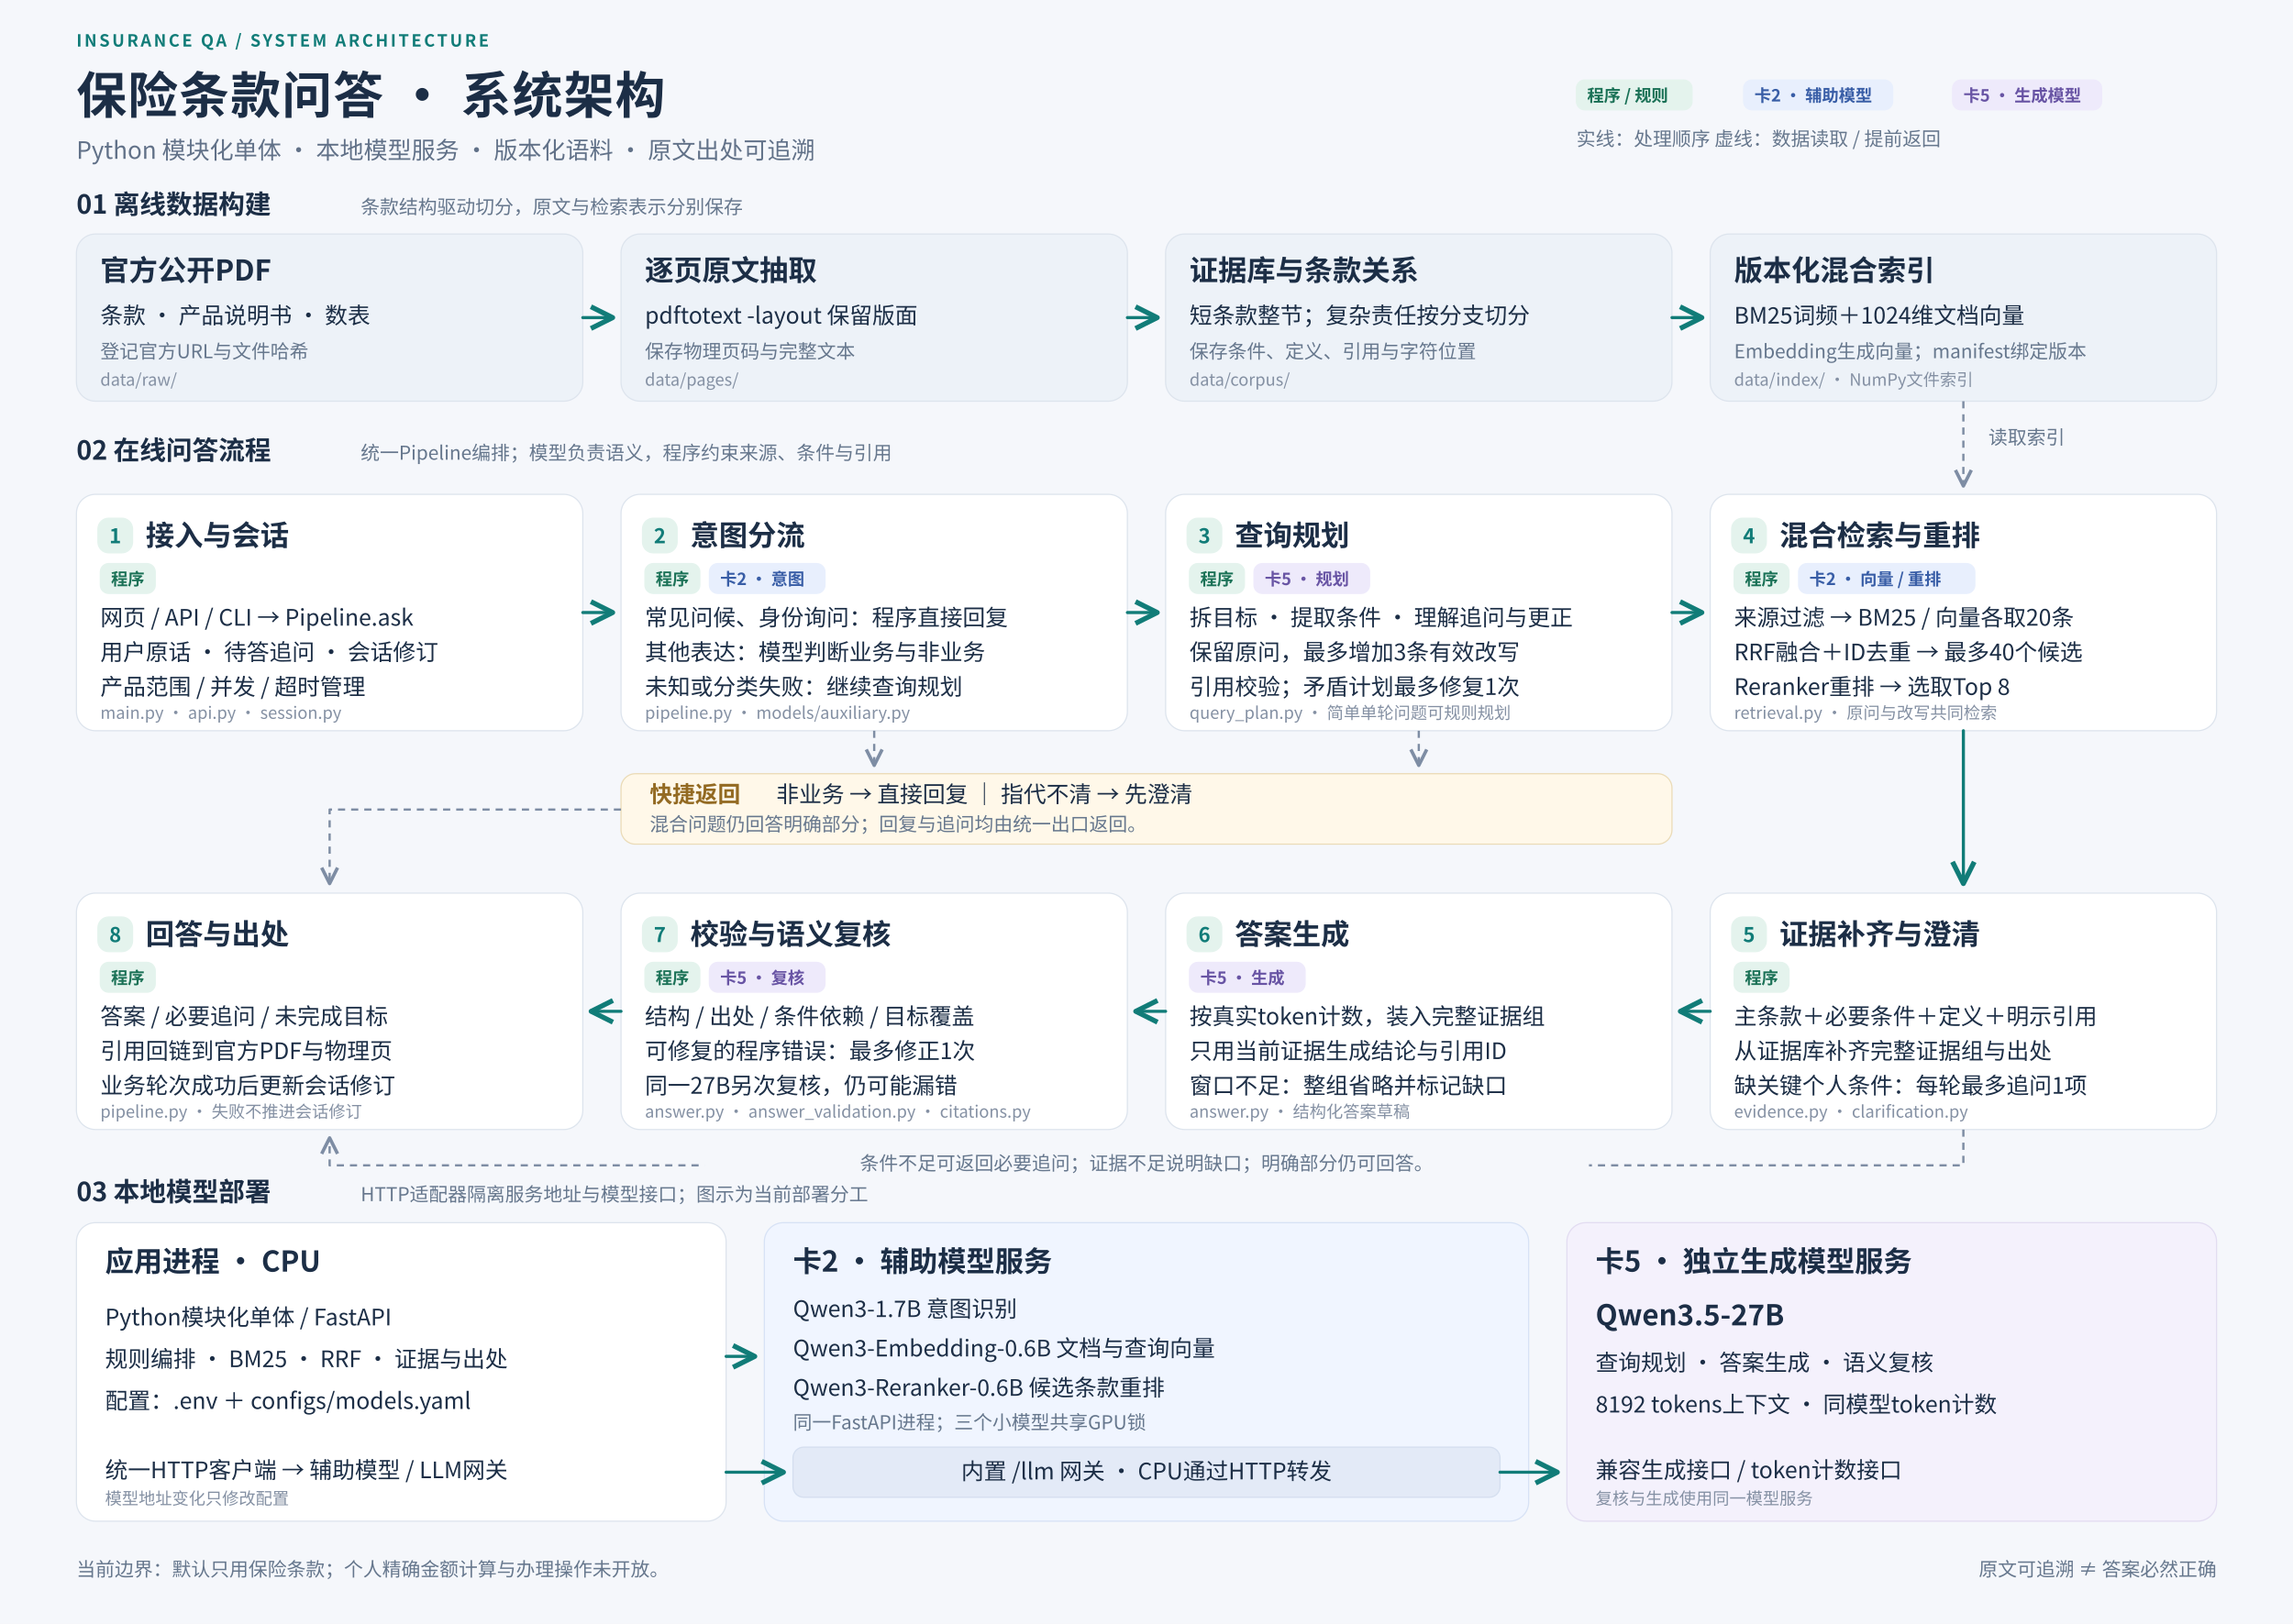
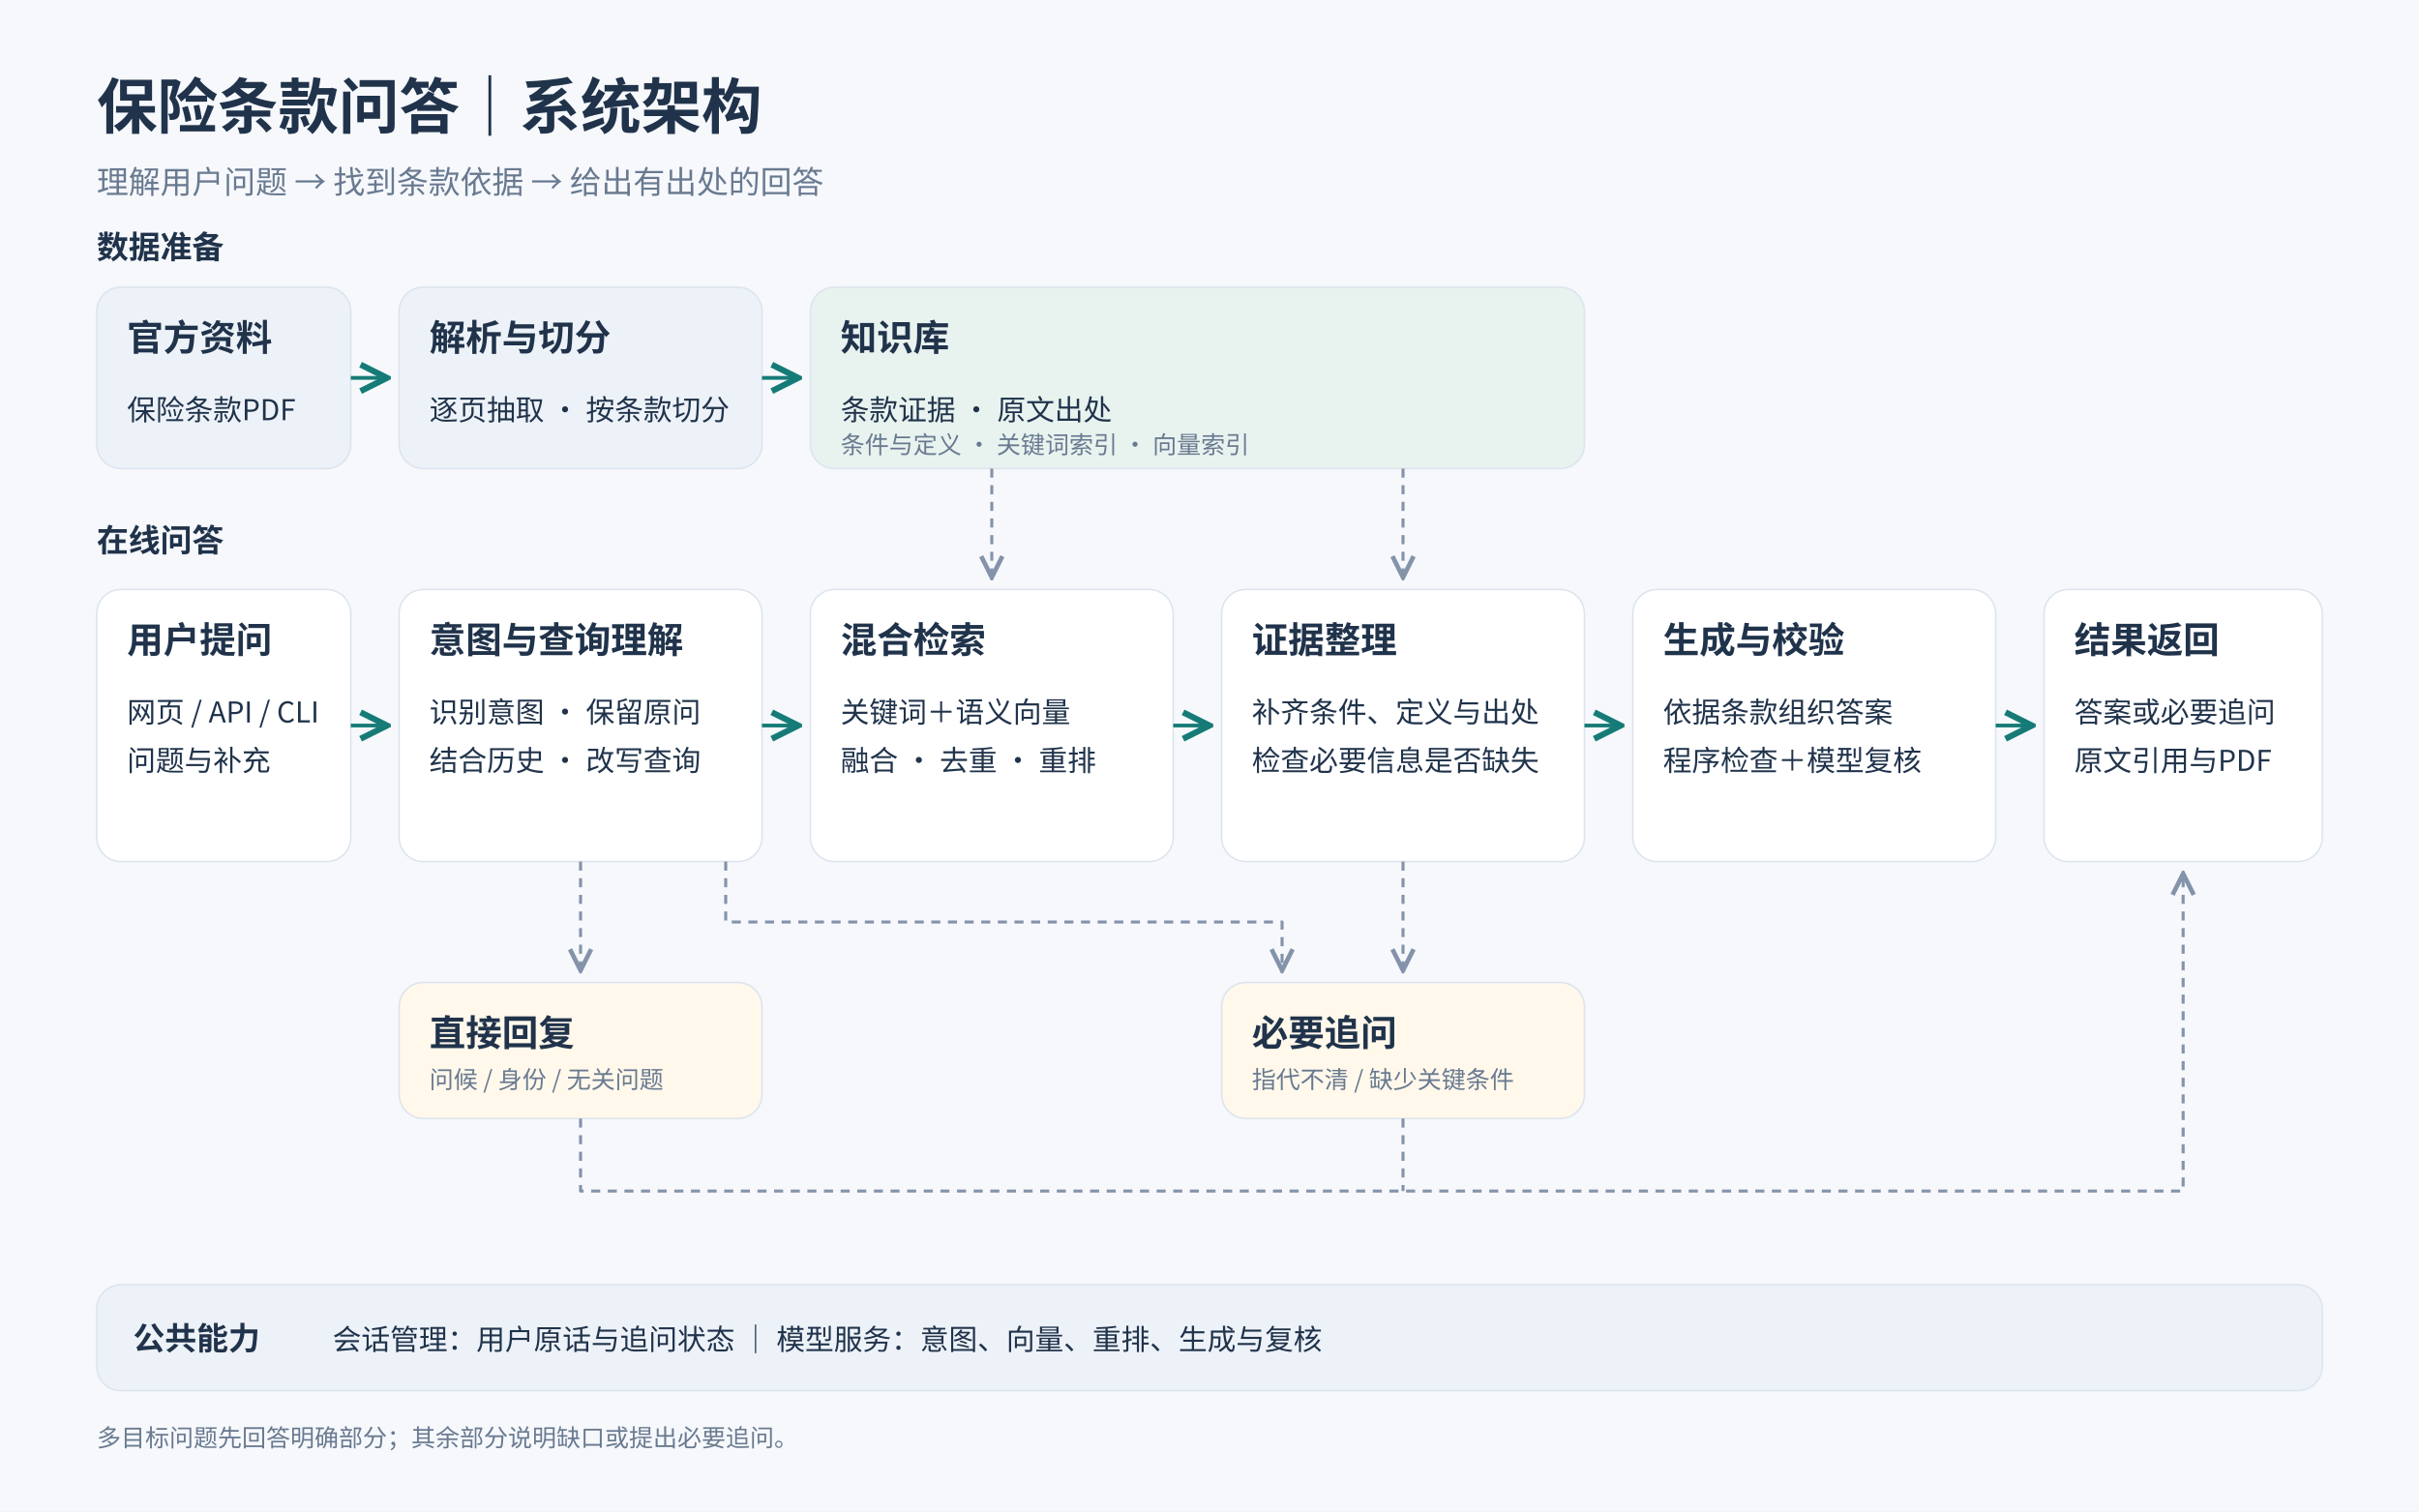
- <svg xmlns="http://www.w3.org/2000/svg" width="1920" height="1360" viewBox="0 0 1920 1360" role="img" aria-labelledby="title desc">
+ <svg xmlns="http://www.w3.org/2000/svg" width="1600" height="1000" viewBox="0 0 1600 1000" role="img" aria-labelledby="title desc">
  <defs>
    <marker id="arrow" markerWidth="9" markerHeight="9" refX="8" refY="4.5" orient="auto">
-       <path d="M1 1 L8 4.5 L1 8" fill="none" stroke="#117C78" stroke-width="1.6" stroke-linejoin="round" />
+       <path d="M1 1 L8 4.5 L1 8" fill="none" stroke="#167B77" stroke-width="1.6" />
    </marker>
-     <marker id="soft-arrow" markerWidth="9" markerHeight="9" refX="8" refY="4.5" orient="auto">
-       <path d="M1 1 L8 4.5 L1 8" fill="none" stroke="#7E8DA4" stroke-width="1.5" stroke-linejoin="round" />
+     <marker id="soft" markerWidth="9" markerHeight="9" refX="8" refY="4.5" orient="auto">
+       <path d="M1 1 L8 4.5 L1 8" fill="none" stroke="#8493AA" stroke-width="1.5" />
    </marker>
-     <style>
-     text{font-family:'Noto Sans CJK SC','Microsoft YaHei',sans-serif;fill:#1C2E46}
-     .eyebrow{font-size:14px;font-weight:700;letter-spacing:2px;fill:#117C78}
-     .title{font-size:42px;font-weight:700;letter-spacing:1px}
-     .subtitle{font-size:20px;fill:#617188}
-     .section{font-size:22px;font-weight:700}
-     .head{font-size:24px;font-weight:700}
-     .body{font-size:19px}
-     .note{font-size:16px;fill:#66778D}
-     .path{font-size:14px;fill:#8490A3}
-     .flow{fill:none;stroke:#117C78;stroke-width:2.6;stroke-linecap:round;stroke-linejoin:round;marker-end:url(#arrow)}
-     .soft{fill:none;stroke:#7E8DA4;stroke-width:1.9;stroke-dasharray:6 5;stroke-linejoin:round;marker-end:url(#soft-arrow)}
-   </style>
+     <style>text{font-family:'Noto Sans CJK SC','Microsoft YaHei',sans-serif;fill:#20334B}.title{font-size:40px;font-weight:700}.sub{font-size:21px;fill:#697A90}.section{font-size:21px;font-weight:700}.head{font-size:24px;font-weight:700}.body{font-size:19px}.note{font-size:16px;fill:#697A90}.file{font-size:16px;fill:#697A90}.flow{fill:none;stroke:#167B77;stroke-width:2.5;stroke-linejoin:round;marker-end:url(#arrow)}.ref{fill:none;stroke:#8493AA;stroke-width:2;stroke-dasharray:6 5;stroke-linejoin:round;marker-end:url(#soft)}</style>
  </defs>
-   <rect width="1920" height="1360" fill="#F5F7FB" />
-   <text x="64" y="39" class="eyebrow">INSURANCE QA / SYSTEM ARCHITECTURE</text>
-   <text x="64" y="95" class="title">保险条款问答 · 系统架构</text>
-   <text x="64" y="133" class="subtitle">Python 模块化单体 · 本地模型服务 · 版本化语料 · 原文出处可追溯</text>
-   <rect x="1320" y="67" width="96.8" height="25" rx="7" fill="#E4F3ED" stroke="#E4F3ED" />
-   <text x="1329" y="85" style="font-size:14px;font-weight:600;fill:#1A7156">程序 / 规则</text>
-   <rect x="1460" y="67" width="124.8" height="25" rx="7" fill="#E8EFFD" stroke="#E8EFFD" />
-   <text x="1469" y="85" style="font-size:14px;font-weight:600;fill:#385DA6">卡2 · 辅助模型</text>
-   <rect x="1635" y="67" width="124.8" height="25" rx="7" fill="#EEEAFB" stroke="#EEEAFB" />
-   <text x="1644" y="85" style="font-size:14px;font-weight:600;fill:#6854A4">卡5 · 生成模型</text>
-   <text x="1320" y="122" class="note">实线：处理顺序     虚线：数据读取 / 提前返回</text>
-   <text x="64" y="179" class="section">01  离线数据构建</text>
-   <text x="302" y="179" class="note">条款结构驱动切分，原文与检索表示分别保存</text>
-   <rect x="64" y="196" width="424" height="140" rx="16" fill="#EDF2F8" stroke="#DDE4ED" />
-   <text x="84" y="235" class="head" data-end-x="468">官方公开PDF</text>
-   <text x="84" y="271" class="body" data-end-x="468">条款 · 产品说明书 · 数表</text>
-   <text x="84" y="300" class="note" data-end-x="468">登记官方URL与文件哈希</text>
-   <text x="84" y="323" class="path" data-end-x="468">data/raw/</text>
-   <rect x="520" y="196" width="424" height="140" rx="16" fill="#EDF2F8" stroke="#DDE4ED" />
-   <text x="540" y="235" class="head" data-end-x="924">逐页原文抽取</text>
-   <text x="540" y="271" class="body" data-end-x="924">pdftotext -layout 保留版面</text>
-   <text x="540" y="300" class="note" data-end-x="924">保存物理页码与完整文本</text>
-   <text x="540" y="323" class="path" data-end-x="924">data/pages/</text>
-   <rect x="976" y="196" width="424" height="140" rx="16" fill="#EDF2F8" stroke="#DDE4ED" />
-   <text x="996" y="235" class="head" data-end-x="1380">证据库与条款关系</text>
-   <text x="996" y="271" class="body" data-end-x="1380">短条款整节；复杂责任按分支切分</text>
-   <text x="996" y="300" class="note" data-end-x="1380">保存条件、定义、引用与字符位置</text>
-   <text x="996" y="323" class="path" data-end-x="1380">data/corpus/</text>
-   <rect x="1432" y="196" width="424" height="140" rx="16" fill="#EDF2F8" stroke="#DDE4ED" />
-   <text x="1452" y="235" class="head" data-end-x="1836">版本化混合索引</text>
-   <text x="1452" y="271" class="body" data-end-x="1836">BM25词频＋1024维文档向量</text>
-   <text x="1452" y="300" class="note" data-end-x="1836">Embedding生成向量；manifest绑定版本</text>
-   <text x="1452" y="323" class="path" data-end-x="1836">data/index/ · NumPy文件索引</text>
-   <path d="M488 266 H513" class="flow" />
-   <path d="M944 266 H969" class="flow" />
-   <path d="M1400 266 H1425" class="flow" />
-   <path d="M1644 336 V407" class="soft" />
-   <rect x="1657" y="352" width="104" height="27" rx="5" fill="#F5F7FB" stroke="#F5F7FB" />
-   <text x="1665" y="372" class="note">读取索引</text>
-   <text x="64" y="385" class="section">02  在线问答流程</text>
-   <text x="302" y="385" class="note">统一Pipeline编排；模型负责语义，程序约束来源、条件与引用</text>
-   <rect x="64" y="414" width="424" height="198" rx="16" fill="#FFFFFF" stroke="#DDE4ED" />
-   <rect x="82" y="434" width="29" height="29" rx="9" fill="#E4F3ED" stroke="#E4F3ED" />
-   <text x="96.5" y="455" class="body" text-anchor="middle" style="font-size:17px;font-weight:700;fill:#117C78">1</text>
-   <text x="122" y="457" class="head" data-end-x="468">接入与会话</text>
-   <rect x="84" y="472" width="46" height="25" rx="7" fill="#E4F3ED" stroke="#E4F3ED" />
-   <text x="93" y="490" style="font-size:14px;font-weight:600;fill:#1A7156">程序</text>
-   <text x="84" y="524" class="body" data-end-x="468">网页 / API / CLI → Pipeline.ask</text>
-   <text x="84" y="553" class="body" data-end-x="468">用户原话 · 待答追问 · 会话修订</text>
-   <text x="84" y="582" class="body" data-end-x="468">产品范围 / 并发 / 超时管理</text>
-   <text x="84" y="602" class="path" data-end-x="468">main.py · api.py · session.py</text>
-   <rect x="520" y="414" width="424" height="198" rx="16" fill="#FFFFFF" stroke="#DDE4ED" />
-   <rect x="538" y="434" width="29" height="29" rx="9" fill="#E4F3ED" stroke="#E4F3ED" />
-   <text x="552.5" y="455" class="body" text-anchor="middle" style="font-size:17px;font-weight:700;fill:#117C78">2</text>
-   <text x="578" y="457" class="head" data-end-x="924">意图分流</text>
-   <rect x="540" y="472" width="46" height="25" rx="7" fill="#E4F3ED" stroke="#E4F3ED" />
-   <text x="549" y="490" style="font-size:14px;font-weight:600;fill:#1A7156">程序</text>
-   <rect x="594" y="472" width="96.8" height="25" rx="7" fill="#E8EFFD" stroke="#E8EFFD" />
-   <text x="603" y="490" style="font-size:14px;font-weight:600;fill:#385DA6">卡2 · 意图</text>
-   <text x="540" y="524" class="body" data-end-x="924">常见问候、身份询问：程序直接回复</text>
-   <text x="540" y="553" class="body" data-end-x="924">其他表达：模型判断业务与非业务</text>
-   <text x="540" y="582" class="body" data-end-x="924">未知或分类失败：继续查询规划</text>
-   <text x="540" y="602" class="path" data-end-x="924">pipeline.py · models/auxiliary.py</text>
-   <rect x="976" y="414" width="424" height="198" rx="16" fill="#FFFFFF" stroke="#DDE4ED" />
-   <rect x="994" y="434" width="29" height="29" rx="9" fill="#E4F3ED" stroke="#E4F3ED" />
-   <text x="1008.5" y="455" class="body" text-anchor="middle" style="font-size:17px;font-weight:700;fill:#117C78">3</text>
-   <text x="1034" y="457" class="head" data-end-x="1380">查询规划</text>
-   <rect x="996" y="472" width="46" height="25" rx="7" fill="#E4F3ED" stroke="#E4F3ED" />
-   <text x="1005" y="490" style="font-size:14px;font-weight:600;fill:#1A7156">程序</text>
-   <rect x="1050" y="472" width="96.8" height="25" rx="7" fill="#EEEAFB" stroke="#EEEAFB" />
-   <text x="1059" y="490" style="font-size:14px;font-weight:600;fill:#6854A4">卡5 · 规划</text>
-   <text x="996" y="524" class="body" data-end-x="1380">拆目标 · 提取条件 · 理解追问与更正</text>
-   <text x="996" y="553" class="body" data-end-x="1380">保留原问，最多增加3条有效改写</text>
-   <text x="996" y="582" class="body" data-end-x="1380">引用校验；矛盾计划最多修复1次</text>
-   <text x="996" y="602" class="path" data-end-x="1380">query_plan.py · 简单单轮问题可规则规划</text>
-   <rect x="1432" y="414" width="424" height="198" rx="16" fill="#FFFFFF" stroke="#DDE4ED" />
-   <rect x="1450" y="434" width="29" height="29" rx="9" fill="#E4F3ED" stroke="#E4F3ED" />
-   <text x="1464.5" y="455" class="body" text-anchor="middle" style="font-size:17px;font-weight:700;fill:#117C78">4</text>
-   <text x="1490" y="457" class="head" data-end-x="1836">混合检索与重排</text>
-   <rect x="1452" y="472" width="46" height="25" rx="7" fill="#E4F3ED" stroke="#E4F3ED" />
-   <text x="1461" y="490" style="font-size:14px;font-weight:600;fill:#1A7156">程序</text>
-   <rect x="1506" y="472" width="147.6" height="25" rx="7" fill="#E8EFFD" stroke="#E8EFFD" />
-   <text x="1515" y="490" style="font-size:14px;font-weight:600;fill:#385DA6">卡2 · 向量 / 重排</text>
-   <text x="1452" y="524" class="body" data-end-x="1836">来源过滤 → BM25 / 向量各取20条</text>
-   <text x="1452" y="553" class="body" data-end-x="1836">RRF融合＋ID去重 → 最多40个候选</text>
-   <text x="1452" y="582" class="body" data-end-x="1836">Reranker重排 → 选取Top 8</text>
-   <text x="1452" y="602" class="path" data-end-x="1836">retrieval.py · 原问与改写共同检索</text>
-   <path d="M488 513 H513" class="flow" />
-   <path d="M944 513 H969" class="flow" />
-   <path d="M1400 513 H1425" class="flow" />
-   <path d="M1644 612 V740" class="flow" />
-   <rect x="520" y="648" width="880" height="59" rx="12" fill="#FFF8E9" stroke="#EADBB7" />
-   <text x="544" y="672" class="body" style="font-weight:700;fill:#936A22">快捷返回</text>
-   <text x="650" y="672" class="body" data-end-x="1376">非业务 → 直接回复    ｜    指代不清 → 先澄清</text>
-   <text x="544" y="696" class="note" data-end-x="1376">混合问题仍回答明确部分；回复与追问均由统一出口返回。</text>
-   <path d="M732 612 V641" class="soft" />
-   <path d="M1188 612 V641" class="soft" />
-   <path d="M520 678 H276 V740" class="soft" />
-   <rect x="1432" y="748" width="424" height="198" rx="16" fill="#FFFFFF" stroke="#DDE4ED" />
-   <rect x="1450" y="768" width="29" height="29" rx="9" fill="#E4F3ED" stroke="#E4F3ED" />
-   <text x="1464.5" y="789" class="body" text-anchor="middle" style="font-size:17px;font-weight:700;fill:#117C78">5</text>
-   <text x="1490" y="791" class="head" data-end-x="1836">证据补齐与澄清</text>
-   <rect x="1452" y="806" width="46" height="25" rx="7" fill="#E4F3ED" stroke="#E4F3ED" />
-   <text x="1461" y="824" style="font-size:14px;font-weight:600;fill:#1A7156">程序</text>
-   <text x="1452" y="858" class="body" data-end-x="1836">主条款＋必要条件＋定义＋明示引用</text>
-   <text x="1452" y="887" class="body" data-end-x="1836">从证据库补齐完整证据组与出处</text>
-   <text x="1452" y="916" class="body" data-end-x="1836">缺关键个人条件：每轮最多追问1项</text>
-   <text x="1452" y="936" class="path" data-end-x="1836">evidence.py · clarification.py</text>
-   <rect x="976" y="748" width="424" height="198" rx="16" fill="#FFFFFF" stroke="#DDE4ED" />
-   <rect x="994" y="768" width="29" height="29" rx="9" fill="#E4F3ED" stroke="#E4F3ED" />
-   <text x="1008.5" y="789" class="body" text-anchor="middle" style="font-size:17px;font-weight:700;fill:#117C78">6</text>
-   <text x="1034" y="791" class="head" data-end-x="1380">答案生成</text>
-   <rect x="996" y="806" width="96.8" height="25" rx="7" fill="#EEEAFB" stroke="#EEEAFB" />
-   <text x="1005" y="824" style="font-size:14px;font-weight:600;fill:#6854A4">卡5 · 生成</text>
-   <text x="996" y="858" class="body" data-end-x="1380">按真实token计数，装入完整证据组</text>
-   <text x="996" y="887" class="body" data-end-x="1380">只用当前证据生成结论与引用ID</text>
-   <text x="996" y="916" class="body" data-end-x="1380">窗口不足：整组省略并标记缺口</text>
-   <text x="996" y="936" class="path" data-end-x="1380">answer.py · 结构化答案草稿</text>
-   <rect x="520" y="748" width="424" height="198" rx="16" fill="#FFFFFF" stroke="#DDE4ED" />
-   <rect x="538" y="768" width="29" height="29" rx="9" fill="#E4F3ED" stroke="#E4F3ED" />
-   <text x="552.5" y="789" class="body" text-anchor="middle" style="font-size:17px;font-weight:700;fill:#117C78">7</text>
-   <text x="578" y="791" class="head" data-end-x="924">校验与语义复核</text>
-   <rect x="540" y="806" width="46" height="25" rx="7" fill="#E4F3ED" stroke="#E4F3ED" />
-   <text x="549" y="824" style="font-size:14px;font-weight:600;fill:#1A7156">程序</text>
-   <rect x="594" y="806" width="96.8" height="25" rx="7" fill="#EEEAFB" stroke="#EEEAFB" />
-   <text x="603" y="824" style="font-size:14px;font-weight:600;fill:#6854A4">卡5 · 复核</text>
-   <text x="540" y="858" class="body" data-end-x="924">结构 / 出处 / 条件依赖 / 目标覆盖</text>
-   <text x="540" y="887" class="body" data-end-x="924">可修复的程序错误：最多修正1次</text>
-   <text x="540" y="916" class="body" data-end-x="924">同一27B另次复核，仍可能漏错</text>
-   <text x="540" y="936" class="path" data-end-x="924">answer.py · answer_validation.py · citations.py</text>
-   <rect x="64" y="748" width="424" height="198" rx="16" fill="#FFFFFF" stroke="#DDE4ED" />
-   <rect x="82" y="768" width="29" height="29" rx="9" fill="#E4F3ED" stroke="#E4F3ED" />
-   <text x="96.5" y="789" class="body" text-anchor="middle" style="font-size:17px;font-weight:700;fill:#117C78">8</text>
-   <text x="122" y="791" class="head" data-end-x="468">回答与出处</text>
-   <rect x="84" y="806" width="46" height="25" rx="7" fill="#E4F3ED" stroke="#E4F3ED" />
-   <text x="93" y="824" style="font-size:14px;font-weight:600;fill:#1A7156">程序</text>
-   <text x="84" y="858" class="body" data-end-x="468">答案 / 必要追问 / 未完成目标</text>
-   <text x="84" y="887" class="body" data-end-x="468">引用回链到官方PDF与物理页</text>
-   <text x="84" y="916" class="body" data-end-x="468">业务轮次成功后更新会话修订</text>
-   <text x="84" y="936" class="path" data-end-x="468">pipeline.py · 失败不推进会话修订</text>
-   <path d="M1432 847 H1407" class="flow" />
-   <path d="M976 847 H951" class="flow" />
-   <path d="M520 847 H495" class="flow" />
-   <path d="M1644 946 V976 H276 V953" class="soft" />
-   <rect x="590" y="958" width="740" height="32" rx="6" fill="#F5F7FB" stroke="#F5F7FB" />
-   <text x="960" y="980" class="note" text-anchor="middle">条件不足可返回必要追问；证据不足说明缺口；明确部分仍可回答。</text>
-   <text x="64" y="1006" class="section">03  本地模型部署</text>
-   <text x="302" y="1006" class="note">HTTP适配器隔离服务地址与模型接口；图示为当前部署分工</text>
-   <rect x="64" y="1024" width="544" height="250" rx="16" fill="#FFFFFF" stroke="#DDE4ED" />
-   <text x="88" y="1065" class="head" data-end-x="584">应用进程 · CPU</text>
-   <text x="88" y="1110" class="body" data-end-x="584">Python模块化单体 / FastAPI</text>
-   <text x="88" y="1145" class="body" data-end-x="584">规则编排 · BM25 · RRF · 证据与出处</text>
-   <text x="88" y="1180" class="body" data-end-x="584">配置：.env ＋ configs/models.yaml</text>
-   <text x="88" y="1238" class="body" data-end-x="584">统一HTTP客户端 → 辅助模型 / LLM网关</text>
-   <text x="88" y="1260" class="path" data-end-x="584">模型地址变化只修改配置</text>
-   <rect x="640" y="1024" width="640" height="250" rx="16" fill="#F0F5FF" stroke="#D7E2F5" />
-   <text x="664" y="1065" class="head" data-end-x="1256">卡2 · 辅助模型服务</text>
-   <text x="664" y="1103" class="body" data-end-x="1256">Qwen3-1.7B                         意图识别</text>
-   <text x="664" y="1136" class="body" data-end-x="1256">Qwen3-Embedding-0.6B     文档与查询向量</text>
-   <text x="664" y="1169" class="body" data-end-x="1256">Qwen3-Reranker-0.6B        候选条款重排</text>
-   <text x="664" y="1197" class="note" data-end-x="1256">同一FastAPI进程；三个小模型共享GPU锁</text>
-   <rect x="664" y="1212" width="592" height="42" rx="9" fill="#E3EAF7" stroke="#D4DEEF" />
-   <text x="960" y="1239" class="body" text-anchor="middle">内置 /llm 网关 · CPU通过HTTP转发</text>
-   <rect x="1312" y="1024" width="544" height="250" rx="16" fill="#F4F1FC" stroke="#E2DCF1" />
-   <text x="1336" y="1065" class="head" data-end-x="1832">卡5 · 独立生成模型服务</text>
-   <text x="1336" y="1110" class="head" data-end-x="1832">Qwen3.5-27B</text>
-   <text x="1336" y="1148" class="body" data-end-x="1832">查询规划 · 答案生成 · 语义复核</text>
-   <text x="1336" y="1183" class="body" data-end-x="1832">8192 tokens上下文 · 同模型token计数</text>
-   <text x="1336" y="1238" class="body" data-end-x="1832">兼容生成接口 / token计数接口</text>
-   <text x="1336" y="1260" class="path" data-end-x="1832">复核与生成使用同一模型服务</text>
-   <path d="M608 1136 H632" class="flow" />
-   <path d="M608 1233 H656" class="flow" />
-   <path d="M1256 1233 H1304" class="flow" />
-   <text x="64" y="1320" class="note">当前边界：默认只用保险条款；个人精确金额计算与办理操作未开放。</text>
-   <text x="1856" y="1320" class="note" text-anchor="end">原文可追溯 ≠ 答案必然正确</text>
+   <rect width="1600" height="1000" fill="#F6F8FC" />
+   <text x="64" y="85" class="title">保险条款问答｜系统架构</text>
+   <text x="64" y="128" class="sub">理解用户问题 → 找到条款依据 → 给出有出处的回答</text>
+   <text x="64" y="171" class="section">数据准备</text>
+   <rect x="64" y="190" width="168" height="120" rx="16" fill="#EDF2F8" stroke="#DCE4EE" />
+   <text x="84" y="232" class="head" data-end-x="212">官方资料</text>
+   <text x="84" y="278" class="body" data-end-x="212">保险条款PDF</text>
+   <rect x="264" y="190" width="240" height="120" rx="16" fill="#EDF2F8" stroke="#DCE4EE" />
+   <text x="284" y="232" class="head" data-end-x="484">解析与切分</text>
+   <text x="284" y="278" class="body" data-end-x="484">逐页抽取 · 按条款切分</text>
+   <rect x="536" y="190" width="512" height="120" rx="16" fill="#E8F3EF" stroke="#DCE4EE" />
+   <text x="556" y="232" class="head" data-end-x="1028">知识库</text>
+   <text x="556" y="278" class="body" data-end-x="1028">条款证据 · 原文出处</text>
+   <text x="556" y="300" class="note" data-end-x="1028">条件与定义 · 关键词索引 · 向量索引</text>
+   <path d="M232 250 H256" class="flow" />
+   <path d="M504 250 H528" class="flow" />
+   <path d="M656 310 V382" class="ref" />
+   <path d="M928 310 V382" class="ref" />
+   <text x="64" y="365" class="section">在线问答</text>
+   <rect x="64" y="390" width="168" height="180" rx="16" fill="#FFFFFF" stroke="#DCE4EE" />
+   <text x="84" y="432" class="head" data-end-x="212">用户提问</text>
+   <text x="84" y="478" class="body" data-end-x="212">网页 / API / CLI</text>
+   <text x="84" y="510" class="body" data-end-x="212">问题与补充</text>
+   <rect x="264" y="390" width="240" height="180" rx="16" fill="#FFFFFF" stroke="#DCE4EE" />
+   <text x="284" y="432" class="head" data-end-x="484">意图与查询理解</text>
+   <text x="284" y="478" class="body" data-end-x="484">识别意图 · 保留原问</text>
+   <text x="284" y="510" class="body" data-end-x="484">结合历史 · 改写查询</text>
+   <rect x="536" y="390" width="240" height="180" rx="16" fill="#FFFFFF" stroke="#DCE4EE" />
+   <text x="556" y="432" class="head" data-end-x="756">混合检索</text>
+   <text x="556" y="478" class="body" data-end-x="756">关键词＋语义向量</text>
+   <text x="556" y="510" class="body" data-end-x="756">融合 · 去重 · 重排</text>
+   <rect x="808" y="390" width="240" height="180" rx="16" fill="#FFFFFF" stroke="#DCE4EE" />
+   <text x="828" y="432" class="head" data-end-x="1028">证据整理</text>
+   <text x="828" y="478" class="body" data-end-x="1028">补齐条件、定义与出处</text>
+   <text x="828" y="510" class="body" data-end-x="1028">检查必要信息是否缺失</text>
+   <rect x="1080" y="390" width="240" height="180" rx="16" fill="#FFFFFF" stroke="#DCE4EE" />
+   <text x="1100" y="432" class="head" data-end-x="1300">生成与校验</text>
+   <text x="1100" y="478" class="body" data-end-x="1300">依据条款组织答案</text>
+   <text x="1100" y="510" class="body" data-end-x="1300">程序检查＋模型复核</text>
+   <rect x="1352" y="390" width="184" height="180" rx="16" fill="#FFFFFF" stroke="#DCE4EE" />
+   <text x="1372" y="432" class="head" data-end-x="1516">结果返回</text>
+   <text x="1372" y="478" class="body" data-end-x="1516">答案或必要追问</text>
+   <text x="1372" y="510" class="body" data-end-x="1516">原文引用与PDF</text>
+   <path d="M232 480 H256" class="flow" />
+   <path d="M504 480 H528" class="flow" />
+   <path d="M776 480 H800" class="flow" />
+   <path d="M1048 480 H1072" class="flow" />
+   <path d="M1320 480 H1344" class="flow" />
+   <rect x="264" y="650" width="240" height="90" rx="16" fill="#FFF8EB" stroke="#DCE4EE" />
+   <text x="284" y="692" class="head" data-end-x="484">直接回复</text>
+   <text x="284" y="720" class="note" data-end-x="484">问候 / 身份 / 无关问题</text>
+   <rect x="808" y="650" width="240" height="90" rx="16" fill="#FFF8EB" stroke="#DCE4EE" />
+   <text x="828" y="692" class="head" data-end-x="1028">必要追问</text>
+   <text x="828" y="720" class="note" data-end-x="1028">指代不清 / 缺少关键条件</text>
+   <path d="M384 570 V642" class="ref" />
+   <path d="M480 570 V610 H848 V642" class="ref" />
+   <path d="M928 570 V642" class="ref" />
+   <path d="M384 740 V788 H1444 V578" class="ref" />
+   <path d="M928 740 V788" fill="none" stroke="#8493AA" stroke-width="2" stroke-dasharray="6 5" />
+   <rect x="64" y="850" width="1472" height="70" rx="16" fill="#EDF2F8" stroke="#DCE4EE" />
+   <text x="88" y="893" class="section">公共能力</text>
+   <text x="220" y="893" class="body" data-end-x="1512">会话管理：用户原话与追问状态     ｜     模型服务：意图、向量、重排、生成与复核</text>
+   <text x="64" y="957" class="note">多目标问题先回答明确部分；其余部分说明缺口或提出必要追问。</text>
</svg>
